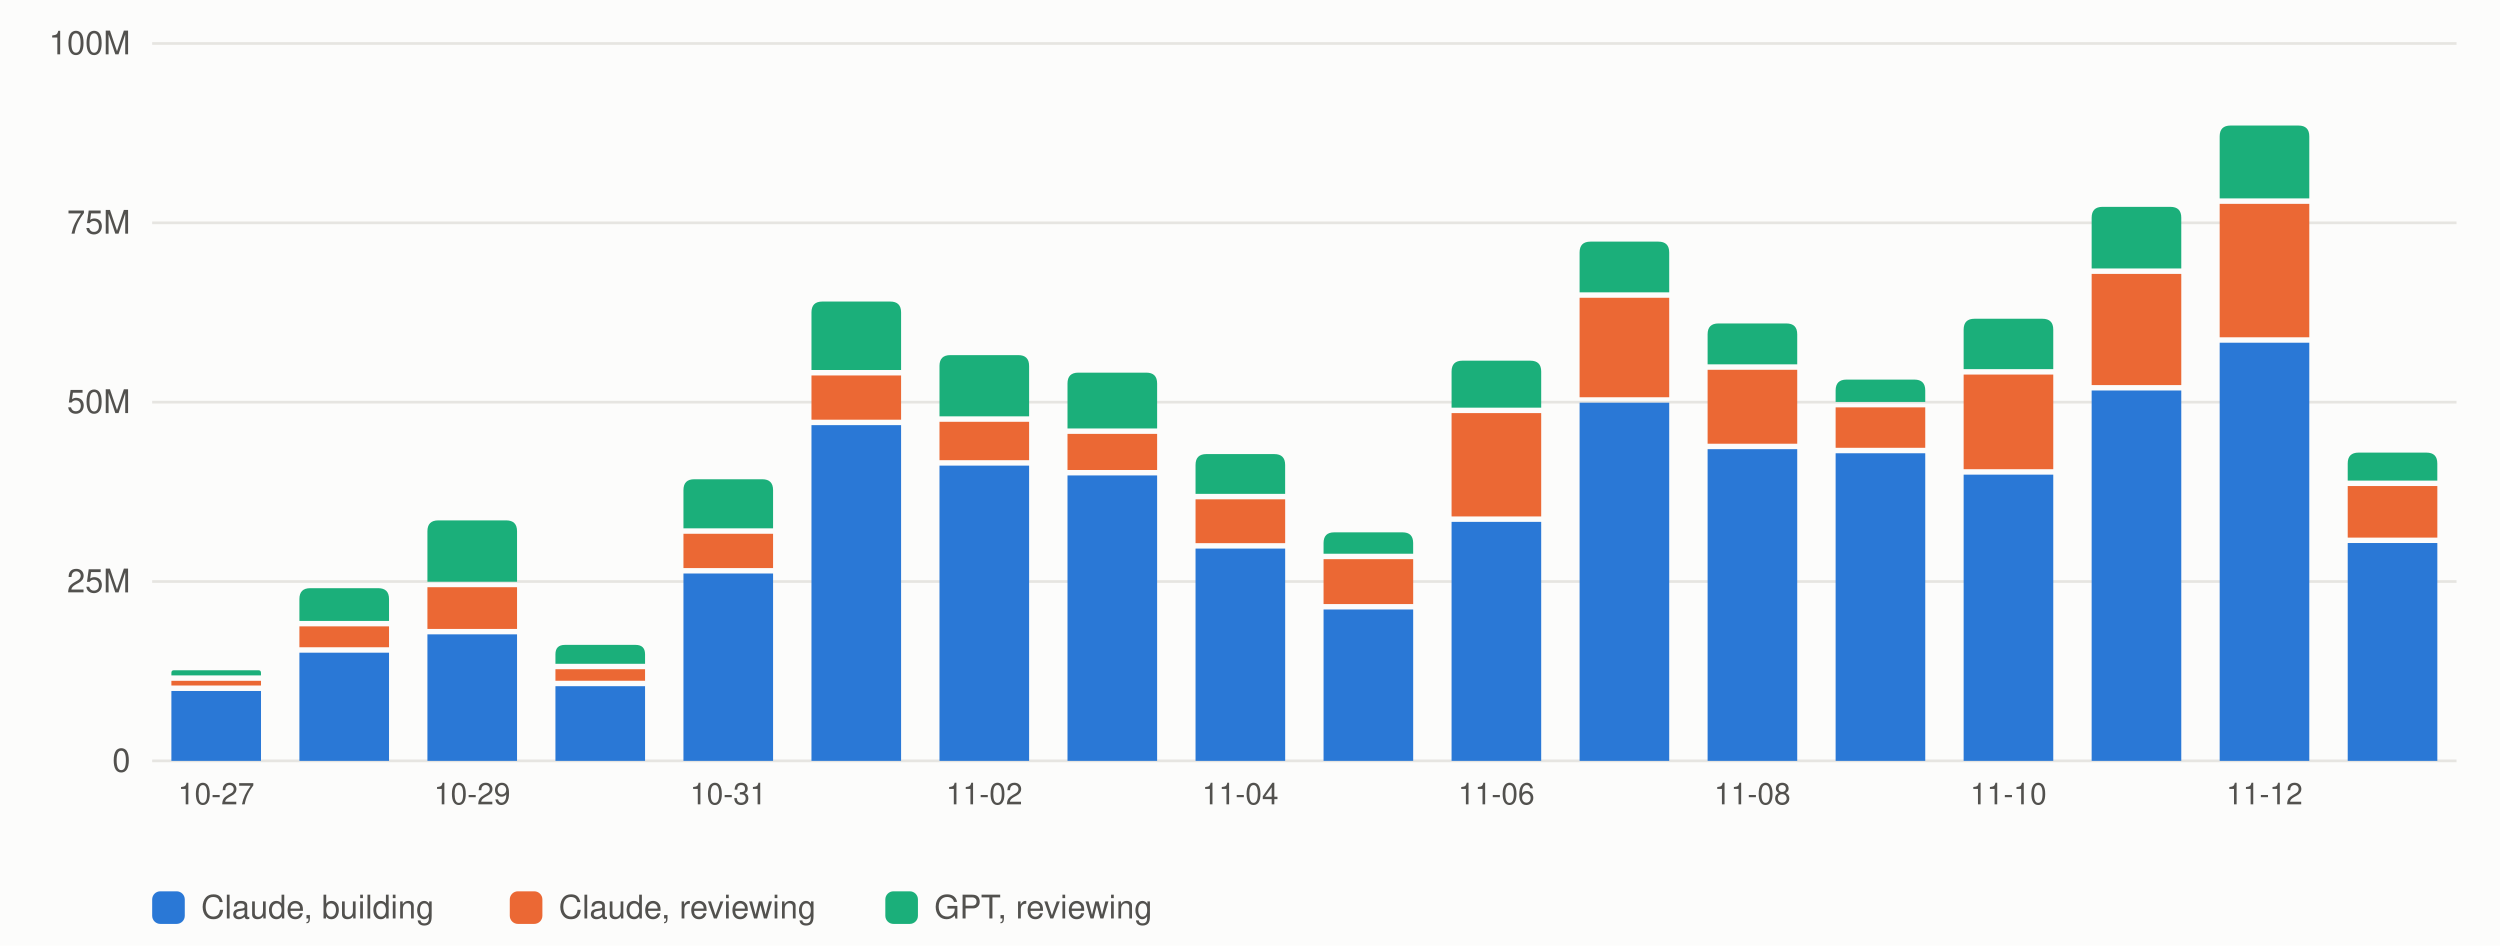
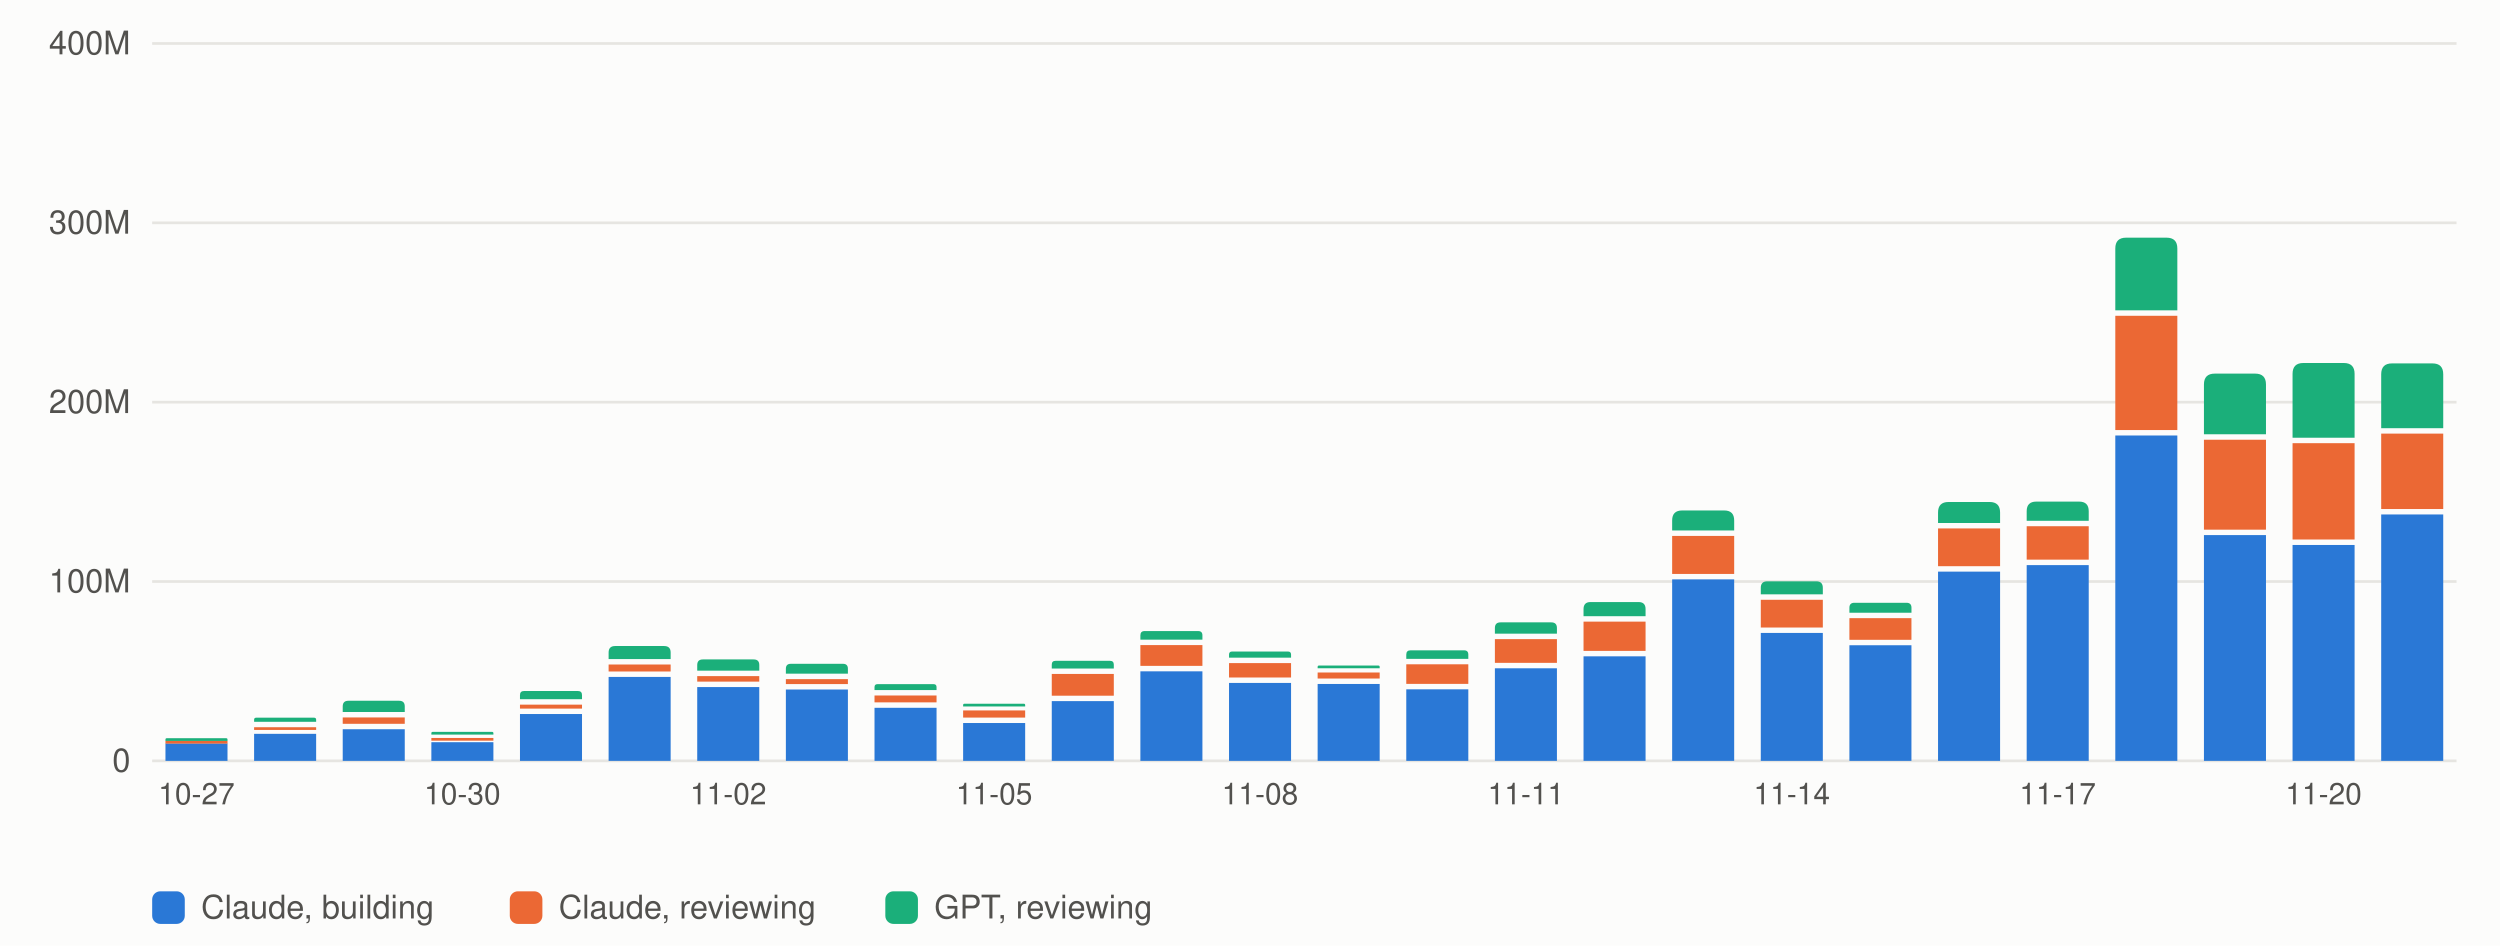
<svg xmlns="http://www.w3.org/2000/svg" viewBox="0 0 920 348" width="920" height="348" role="img" aria-label="Tokens per day by lane (measured)" font-family="-apple-system, Segoe UI, Helvetica, Arial, sans-serif">
  <rect width="920" height="348" fill="#fcfcfb" />
  <line x1="56" x2="904" y1="280" y2="280" stroke="#e6e5e1" stroke-width="1" />
  <text x="48" y="284" text-anchor="end" font-size="12" fill="#52514e">0</text>
  <line x1="56" x2="904" y1="214" y2="214" stroke="#e6e5e1" stroke-width="1" />
-   <text x="48" y="218" text-anchor="end" font-size="12" fill="#52514e">25M</text>
+   <text x="48" y="218" text-anchor="end" font-size="12" fill="#52514e">100M</text>
  <line x1="56" x2="904" y1="148" y2="148" stroke="#e6e5e1" stroke-width="1" />
-   <text x="48" y="152" text-anchor="end" font-size="12" fill="#52514e">50M</text>
+   <text x="48" y="152" text-anchor="end" font-size="12" fill="#52514e">200M</text>
  <line x1="56" x2="904" y1="82" y2="82" stroke="#e6e5e1" stroke-width="1" />
-   <text x="48" y="86" text-anchor="end" font-size="12" fill="#52514e">75M</text>
+   <text x="48" y="86" text-anchor="end" font-size="12" fill="#52514e">300M</text>
  <line x1="56" x2="904" y1="16" y2="16" stroke="#e6e5e1" stroke-width="1" />
-   <text x="48" y="20" text-anchor="end" font-size="12" fill="#52514e">100M</text>
+   <text x="48" y="20" text-anchor="end" font-size="12" fill="#52514e">400M</text>
  <g>
-     <rect x="63.07" y="254.28" width="32.98" height="25.72" fill="#2a78d6" />
-     <rect x="63.07" y="250.54" width="32.98" height="1.73" fill="#eb6834" />
-     <path d="M63.07,248.54 V247.59 Q63.07,246.65 64.01,246.65 H95.1 Q96.04,246.65 96.04,247.59 V248.54 Z" fill="#1baf7a" />
+     <rect x="60.89" y="273.57" width="22.83" height="6.43" fill="#2a78d6" />
+     <rect x="60.89" y="272.64" width="22.83" height="1" fill="#eb6834" />
+     <path d="M60.89,272.66 V272.16 Q60.89,271.66 61.39,271.66 H83.22 Q83.72,271.66 83.72,272.16 V272.66 Z" fill="#1baf7a" />
  </g>
  <g>
-     <rect x="110.18" y="240.19" width="32.98" height="39.81" fill="#2a78d6" />
-     <rect x="110.18" y="230.5" width="32.98" height="7.69" fill="#eb6834" />
-     <path d="M110.18,228.5 V220.45 Q110.18,216.45 114.18,216.45 H139.16 Q143.16,216.45 143.16,220.45 V228.5 Z" fill="#1baf7a" />
+     <rect x="93.51" y="270.05" width="22.83" height="9.95" fill="#2a78d6" />
+     <rect x="93.51" y="267.62" width="22.83" height="1" fill="#eb6834" />
+     <path d="M93.51,265.62 V264.87 Q93.51,264.11 94.26,264.11 H115.58 Q116.34,264.11 116.34,264.87 V265.62 Z" fill="#1baf7a" />
  </g>
  <g>
-     <rect x="157.29" y="233.44" width="32.98" height="46.56" fill="#2a78d6" />
-     <rect x="157.29" y="216.09" width="32.98" height="15.36" fill="#eb6834" />
-     <path d="M157.29,214.09 V195.5 Q157.29,191.5 161.29,191.5 H186.27 Q190.27,191.5 190.27,195.5 V214.09 Z" fill="#1baf7a" />
+     <rect x="126.12" y="268.36" width="22.83" height="11.64" fill="#2a78d6" />
+     <rect x="126.12" y="264.02" width="22.83" height="2.34" fill="#eb6834" />
+     <path d="M126.12,262.02 V259.95 Q126.12,257.88 128.2,257.88 H146.88 Q148.95,257.88 148.95,259.95 V262.02 Z" fill="#1baf7a" />
  </g>
  <g>
-     <rect x="204.4" y="252.52" width="32.98" height="27.48" fill="#2a78d6" />
-     <rect x="204.4" y="246.27" width="32.98" height="4.25" fill="#eb6834" />
-     <path d="M204.4,244.27 V240.79 Q204.4,237.32 207.87,237.32 H233.9 Q237.38,237.32 237.38,240.79 V244.27 Z" fill="#1baf7a" />
+     <rect x="158.74" y="273.13" width="22.83" height="6.87" fill="#2a78d6" />
+     <rect x="158.74" y="271.57" width="22.83" height="1" fill="#eb6834" />
+     <path d="M158.74,270.33 V269.83 Q158.74,269.33 159.24,269.33 H181.07 Q181.57,269.33 181.57,269.83 V270.33 Z" fill="#1baf7a" />
  </g>
  <g>
-     <rect x="251.51" y="211.05" width="32.98" height="68.95" fill="#2a78d6" />
-     <rect x="251.51" y="196.43" width="32.98" height="12.62" fill="#eb6834" />
-     <path d="M251.51,194.43 V180.36 Q251.51,176.36 255.51,176.36 H280.49 Q284.49,176.36 284.49,180.36 V194.43 Z" fill="#1baf7a" />
+     <rect x="191.35" y="262.76" width="22.83" height="17.24" fill="#2a78d6" />
+     <rect x="191.35" y="259.31" width="22.83" height="1.46" fill="#eb6834" />
+     <path d="M191.35,257.31 V255.8 Q191.35,254.29 192.86,254.29 H212.68 Q214.18,254.29 214.18,255.8 V257.31 Z" fill="#1baf7a" />
  </g>
  <g>
-     <rect x="298.62" y="156.45" width="32.98" height="123.55" fill="#2a78d6" />
-     <rect x="298.62" y="138.17" width="32.98" height="16.28" fill="#eb6834" />
-     <path d="M298.62,136.17 V114.97 Q298.62,110.97 302.62,110.97 H327.6 Q331.6,110.97 331.6,114.97 V136.17 Z" fill="#1baf7a" />
+     <rect x="223.97" y="249.11" width="22.83" height="30.89" fill="#2a78d6" />
+     <rect x="223.97" y="244.54" width="22.83" height="2.57" fill="#eb6834" />
+     <path d="M223.97,242.54 V240.14 Q223.97,237.74 226.37,237.74 H244.4 Q246.8,237.74 246.8,240.14 V242.54 Z" fill="#1baf7a" />
  </g>
  <g>
-     <rect x="345.73" y="171.35" width="32.98" height="108.65" fill="#2a78d6" />
-     <rect x="345.73" y="155.22" width="32.98" height="14.13" fill="#eb6834" />
-     <path d="M345.73,153.22 V134.68 Q345.73,130.68 349.73,130.68 H374.71 Q378.71,130.68 378.71,134.68 V153.22 Z" fill="#1baf7a" />
+     <rect x="256.58" y="252.84" width="22.83" height="27.16" fill="#2a78d6" />
+     <rect x="256.58" y="248.81" width="22.83" height="2.03" fill="#eb6834" />
+     <path d="M256.58,246.81 V244.74 Q256.58,242.67 258.65,242.67 H277.35 Q279.42,242.67 279.42,244.74 V246.81 Z" fill="#1baf7a" />
  </g>
  <g>
-     <rect x="392.84" y="174.96" width="32.98" height="105.04" fill="#2a78d6" />
-     <rect x="392.84" y="159.67" width="32.98" height="13.29" fill="#eb6834" />
-     <path d="M392.84,157.67 V141.13 Q392.84,137.13 396.84,137.13 H421.82 Q425.82,137.13 425.82,141.13 V157.67 Z" fill="#1baf7a" />
+     <rect x="289.2" y="253.74" width="22.83" height="26.26" fill="#2a78d6" />
+     <rect x="289.2" y="249.92" width="22.83" height="1.82" fill="#eb6834" />
+     <path d="M289.2,247.92 V246.1 Q289.2,244.28 291.02,244.28 H310.21 Q312.03,244.28 312.03,246.1 V247.92 Z" fill="#1baf7a" />
  </g>
  <g>
-     <rect x="439.96" y="201.88" width="32.98" height="78.12" fill="#2a78d6" />
-     <rect x="439.96" y="183.75" width="32.98" height="16.13" fill="#eb6834" />
-     <path d="M439.96,181.75 V171.1 Q439.96,167.1 443.96,167.1 H468.93 Q472.93,167.1 472.93,171.1 V181.75 Z" fill="#1baf7a" />
+     <rect x="321.82" y="260.47" width="22.83" height="19.53" fill="#2a78d6" />
+     <rect x="321.82" y="255.94" width="22.83" height="2.53" fill="#eb6834" />
+     <path d="M321.82,253.94 V252.86 Q321.82,251.77 322.9,251.77 H343.57 Q344.65,251.77 344.65,252.86 V253.94 Z" fill="#1baf7a" />
  </g>
  <g>
-     <rect x="487.07" y="224.29" width="32.98" height="55.71" fill="#2a78d6" />
-     <rect x="487.07" y="205.77" width="32.98" height="16.52" fill="#eb6834" />
-     <path d="M487.07,203.77 V199.83 Q487.07,195.9 491,195.9 H516.11 Q520.04,195.9 520.04,199.83 V203.77 Z" fill="#1baf7a" />
+     <rect x="354.43" y="266.07" width="22.83" height="13.93" fill="#2a78d6" />
+     <rect x="354.43" y="261.44" width="22.83" height="2.63" fill="#eb6834" />
+     <path d="M354.43,259.97 V259.47 Q354.43,258.97 354.93,258.97 H376.76 Q377.26,258.97 377.26,259.47 V259.97 Z" fill="#1baf7a" />
  </g>
  <g>
-     <rect x="534.18" y="192.05" width="32.98" height="87.95" fill="#2a78d6" />
-     <rect x="534.18" y="152.02" width="32.98" height="38.03" fill="#eb6834" />
-     <path d="M534.18,150.02 V136.73 Q534.18,132.73 538.18,132.73 H563.16 Q567.16,132.73 567.16,136.73 V150.02 Z" fill="#1baf7a" />
+     <rect x="387.05" y="258.01" width="22.83" height="21.99" fill="#2a78d6" />
+     <rect x="387.05" y="248.01" width="22.83" height="8.01" fill="#eb6834" />
+     <path d="M387.05,246.01 V244.59 Q387.05,243.18 388.46,243.18 H408.46 Q409.88,243.18 409.88,244.59 V246.01 Z" fill="#1baf7a" />
  </g>
  <g>
-     <rect x="581.29" y="148.19" width="32.98" height="131.81" fill="#2a78d6" />
-     <rect x="581.29" y="109.58" width="32.98" height="36.61" fill="#eb6834" />
-     <path d="M581.29,107.58 V92.92 Q581.29,88.92 585.29,88.92 H610.27 Q614.27,88.92 614.27,92.92 V107.58 Z" fill="#1baf7a" />
+     <rect x="419.66" y="247.05" width="22.83" height="32.95" fill="#2a78d6" />
+     <rect x="419.66" y="237.39" width="22.83" height="7.65" fill="#eb6834" />
+     <path d="M419.66,235.39 V233.81 Q419.66,232.23 421.24,232.23 H440.91 Q442.49,232.23 442.49,233.81 V235.39 Z" fill="#1baf7a" />
  </g>
  <g>
-     <rect x="628.4" y="165.29" width="32.98" height="114.71" fill="#2a78d6" />
-     <rect x="628.4" y="136.08" width="32.98" height="27.21" fill="#eb6834" />
-     <path d="M628.4,134.08 V123.03 Q628.4,119.03 632.4,119.03 H657.38 Q661.38,119.03 661.38,123.03 V134.08 Z" fill="#1baf7a" />
+     <rect x="452.28" y="251.32" width="22.83" height="28.68" fill="#2a78d6" />
+     <rect x="452.28" y="244.02" width="22.83" height="5.3" fill="#eb6834" />
+     <path d="M452.28,242.02 V240.89 Q452.28,239.76 453.41,239.76 H473.98 Q475.11,239.76 475.11,240.89 V242.02 Z" fill="#1baf7a" />
  </g>
  <g>
-     <rect x="675.51" y="166.8" width="32.98" height="113.2" fill="#2a78d6" />
-     <rect x="675.51" y="149.91" width="32.98" height="14.88" fill="#eb6834" />
-     <path d="M675.51,147.91 V143.69 Q675.51,139.69 679.51,139.69 H704.49 Q708.49,139.69 708.49,143.69 V147.91 Z" fill="#1baf7a" />
+     <rect x="484.89" y="251.7" width="22.83" height="28.3" fill="#2a78d6" />
+     <rect x="484.89" y="247.48" width="22.83" height="2.22" fill="#eb6834" />
+     <path d="M484.89,245.92 V245.42 Q484.89,244.92 485.39,244.92 H507.22 Q507.72,244.92 507.72,245.42 V245.92 Z" fill="#1baf7a" />
  </g>
  <g>
-     <rect x="722.62" y="174.67" width="32.98" height="105.33" fill="#2a78d6" />
-     <rect x="722.62" y="137.84" width="32.98" height="34.83" fill="#eb6834" />
-     <path d="M722.62,135.84 V121.3 Q722.62,117.3 726.62,117.3 H751.6 Q755.6,117.3 755.6,121.3 V135.84 Z" fill="#1baf7a" />
+     <rect x="517.51" y="253.67" width="22.83" height="26.33" fill="#2a78d6" />
+     <rect x="517.51" y="244.46" width="22.83" height="7.21" fill="#eb6834" />
+     <path d="M517.51,242.46 V240.89 Q517.51,239.32 519.08,239.32 H538.77 Q540.34,239.32 540.34,240.89 V242.46 Z" fill="#1baf7a" />
  </g>
  <g>
-     <rect x="769.73" y="143.7" width="32.98" height="136.3" fill="#2a78d6" />
-     <rect x="769.73" y="100.8" width="32.98" height="40.91" fill="#eb6834" />
-     <path d="M769.73,98.8 V80.12 Q769.73,76.12 773.73,76.12 H798.71 Q802.71,76.12 802.71,80.12 V98.8 Z" fill="#1baf7a" />
+     <rect x="550.12" y="245.93" width="22.83" height="34.07" fill="#2a78d6" />
+     <rect x="550.12" y="235.2" width="22.83" height="8.73" fill="#eb6834" />
+     <path d="M550.12,233.2 V231.11 Q550.12,229.03 552.21,229.03 H570.87 Q572.95,229.03 572.95,231.11 V233.2 Z" fill="#1baf7a" />
  </g>
  <g>
-     <rect x="816.84" y="126.12" width="32.98" height="153.88" fill="#2a78d6" />
-     <rect x="816.84" y="75.02" width="32.98" height="49.1" fill="#eb6834" />
-     <path d="M816.84,73.02 V50.2 Q816.84,46.2 820.84,46.2 H845.82 Q849.82,46.2 849.82,50.2 V73.02 Z" fill="#1baf7a" />
+     <rect x="582.74" y="241.53" width="22.83" height="38.47" fill="#2a78d6" />
+     <rect x="582.74" y="228.76" width="22.83" height="10.77" fill="#eb6834" />
+     <path d="M582.74,226.76 V224.15 Q582.74,221.55 585.34,221.55 H602.97 Q605.57,221.55 605.57,224.15 V226.76 Z" fill="#1baf7a" />
  </g>
  <g>
-     <rect x="863.96" y="199.83" width="32.98" height="80.17" fill="#2a78d6" />
-     <rect x="863.96" y="178.86" width="32.98" height="18.98" fill="#eb6834" />
-     <path d="M863.96,176.86 V170.56 Q863.96,166.56 867.96,166.56 H892.93 Q896.93,166.56 896.93,170.56 V176.86 Z" fill="#1baf7a" />
+     <rect x="615.35" y="213.21" width="22.83" height="66.79" fill="#2a78d6" />
+     <rect x="615.35" y="197.22" width="22.83" height="13.99" fill="#eb6834" />
+     <path d="M615.35,195.22 V191.54 Q615.35,187.85 619.04,187.85 H634.5 Q638.18,187.85 638.18,191.54 V195.22 Z" fill="#1baf7a" />
  </g>
-   <text x="79.56" y="296" text-anchor="middle" font-size="11" fill="#52514e">10-27</text>
-   <text x="173.78" y="296" text-anchor="middle" font-size="11" fill="#52514e">10-29</text>
-   <text x="268" y="296" text-anchor="middle" font-size="11" fill="#52514e">10-31</text>
-   <text x="362.22" y="296" text-anchor="middle" font-size="11" fill="#52514e">11-02</text>
-   <text x="456.44" y="296" text-anchor="middle" font-size="11" fill="#52514e">11-04</text>
-   <text x="550.67" y="296" text-anchor="middle" font-size="11" fill="#52514e">11-06</text>
-   <text x="644.89" y="296" text-anchor="middle" font-size="11" fill="#52514e">11-08</text>
-   <text x="739.11" y="296" text-anchor="middle" font-size="11" fill="#52514e">11-10</text>
-   <text x="833.33" y="296" text-anchor="middle" font-size="11" fill="#52514e">11-12</text>
+   <g>
+     <rect x="647.97" y="232.92" width="22.83" height="47.08" fill="#2a78d6" />
+     <rect x="647.97" y="220.72" width="22.83" height="10.21" fill="#eb6834" />
+     <path d="M647.97,218.72 V216.32 Q647.97,213.92 650.37,213.92 H668.4 Q670.8,213.92 670.8,216.32 V218.72 Z" fill="#1baf7a" />
+   </g>
+   <g>
+     <rect x="680.58" y="237.45" width="22.83" height="42.55" fill="#2a78d6" />
+     <rect x="680.58" y="227.48" width="22.83" height="7.97" fill="#eb6834" />
+     <path d="M680.58,225.48 V223.65 Q680.58,221.82 682.41,221.82 H701.59 Q703.42,221.82 703.42,223.65 V225.48 Z" fill="#1baf7a" />
+   </g>
+   <g>
+     <rect x="713.2" y="210.36" width="22.83" height="69.64" fill="#2a78d6" />
+     <rect x="713.2" y="194.46" width="22.83" height="13.9" fill="#eb6834" />
+     <path d="M713.2,192.46 V188.59 Q713.2,184.73 717.07,184.73 H732.16 Q736.03,184.73 736.03,188.59 V192.46 Z" fill="#1baf7a" />
+   </g>
+   <g>
+     <rect x="745.82" y="207.96" width="22.83" height="72.04" fill="#2a78d6" />
+     <rect x="745.82" y="193.65" width="22.83" height="12.3" fill="#eb6834" />
+     <path d="M745.82,191.65 V188.12 Q745.82,184.59 749.35,184.59 H765.11 Q768.65,184.59 768.65,188.12 V191.65 Z" fill="#1baf7a" />
+   </g>
+   <g>
+     <rect x="778.43" y="160.26" width="22.83" height="119.74" fill="#2a78d6" />
+     <rect x="778.43" y="116.21" width="22.83" height="42.05" fill="#eb6834" />
+     <path d="M778.43,114.21 V91.46 Q778.43,87.46 782.43,87.46 H797.26 Q801.26,87.46 801.26,91.46 V114.21 Z" fill="#1baf7a" />
+   </g>
+   <g>
+     <rect x="811.05" y="196.91" width="22.83" height="83.09" fill="#2a78d6" />
+     <rect x="811.05" y="161.82" width="22.83" height="33.1" fill="#eb6834" />
+     <path d="M811.05,159.82 V141.49 Q811.05,137.49 815.05,137.49 H829.88 Q833.88,137.49 833.88,141.49 V159.82 Z" fill="#1baf7a" />
+   </g>
+   <g>
+     <rect x="843.66" y="200.55" width="22.83" height="79.45" fill="#2a78d6" />
+     <rect x="843.66" y="163.09" width="22.83" height="35.45" fill="#eb6834" />
+     <path d="M843.66,161.09 V137.58 Q843.66,133.58 847.66,133.58 H862.49 Q866.49,133.58 866.49,137.58 V161.09 Z" fill="#1baf7a" />
+   </g>
+   <g>
+     <rect x="876.28" y="189.32" width="22.83" height="90.68" fill="#2a78d6" />
+     <rect x="876.28" y="159.57" width="22.83" height="27.75" fill="#eb6834" />
+     <path d="M876.28,157.57 V137.73 Q876.28,133.73 880.28,133.73 H895.11 Q899.11,133.73 899.11,137.73 V157.57 Z" fill="#1baf7a" />
+   </g>
+   <text x="72.31" y="296" text-anchor="middle" font-size="11" fill="#52514e">10-27</text>
+   <text x="170.15" y="296" text-anchor="middle" font-size="11" fill="#52514e">10-30</text>
+   <text x="268" y="296" text-anchor="middle" font-size="11" fill="#52514e">11-02</text>
+   <text x="365.85" y="296" text-anchor="middle" font-size="11" fill="#52514e">11-05</text>
+   <text x="463.69" y="296" text-anchor="middle" font-size="11" fill="#52514e">11-08</text>
+   <text x="561.54" y="296" text-anchor="middle" font-size="11" fill="#52514e">11-11</text>
+   <text x="659.38" y="296" text-anchor="middle" font-size="11" fill="#52514e">11-14</text>
+   <text x="757.23" y="296" text-anchor="middle" font-size="11" fill="#52514e">11-17</text>
+   <text x="855.08" y="296" text-anchor="middle" font-size="11" fill="#52514e">11-20</text>
  <g>
    <rect x="56" y="328" width="12" height="12" rx="3" fill="#2a78d6" />
    <text x="74" y="338" font-size="12" fill="#52514e">Claude, building</text>
  </g>
  <g>
    <rect x="187.6" y="328" width="12" height="12" rx="3" fill="#eb6834" />
    <text x="205.6" y="338" font-size="12" fill="#52514e">Claude, reviewing</text>
  </g>
  <g>
    <rect x="325.8" y="328" width="12" height="12" rx="3" fill="#1baf7a" />
    <text x="343.8" y="338" font-size="12" fill="#52514e">GPT, reviewing</text>
  </g>
</svg>
